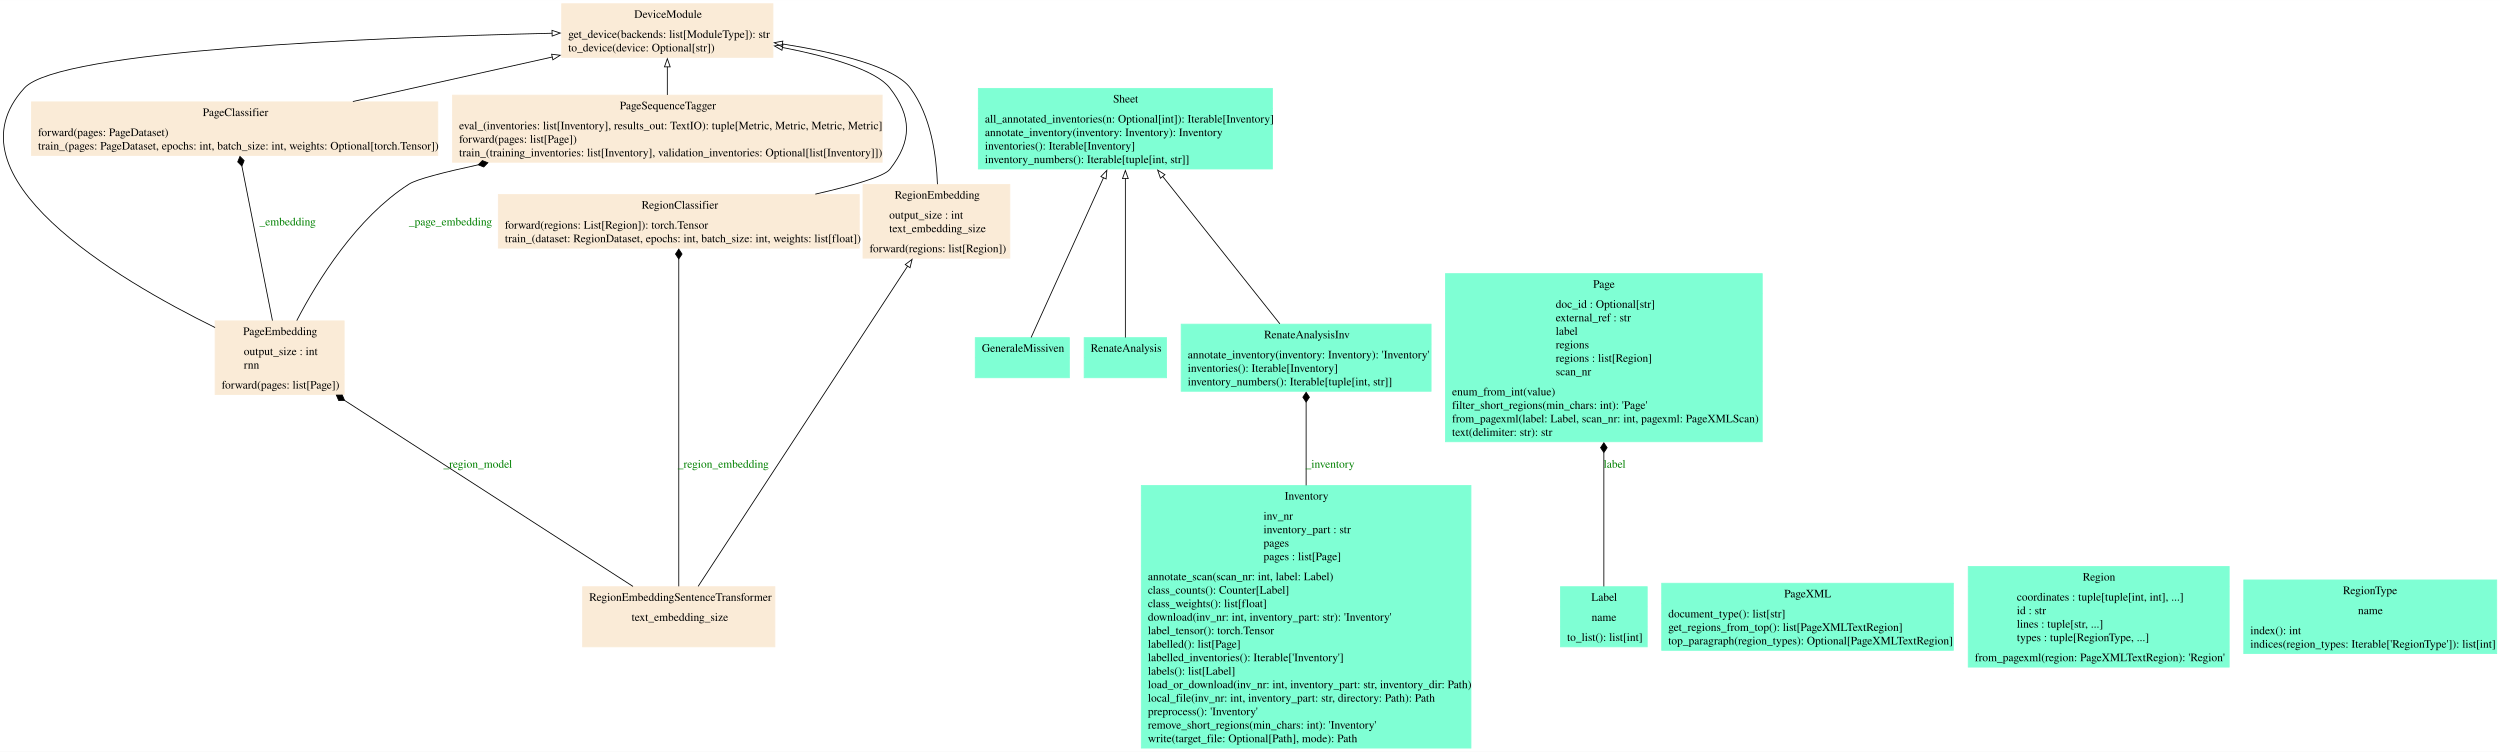
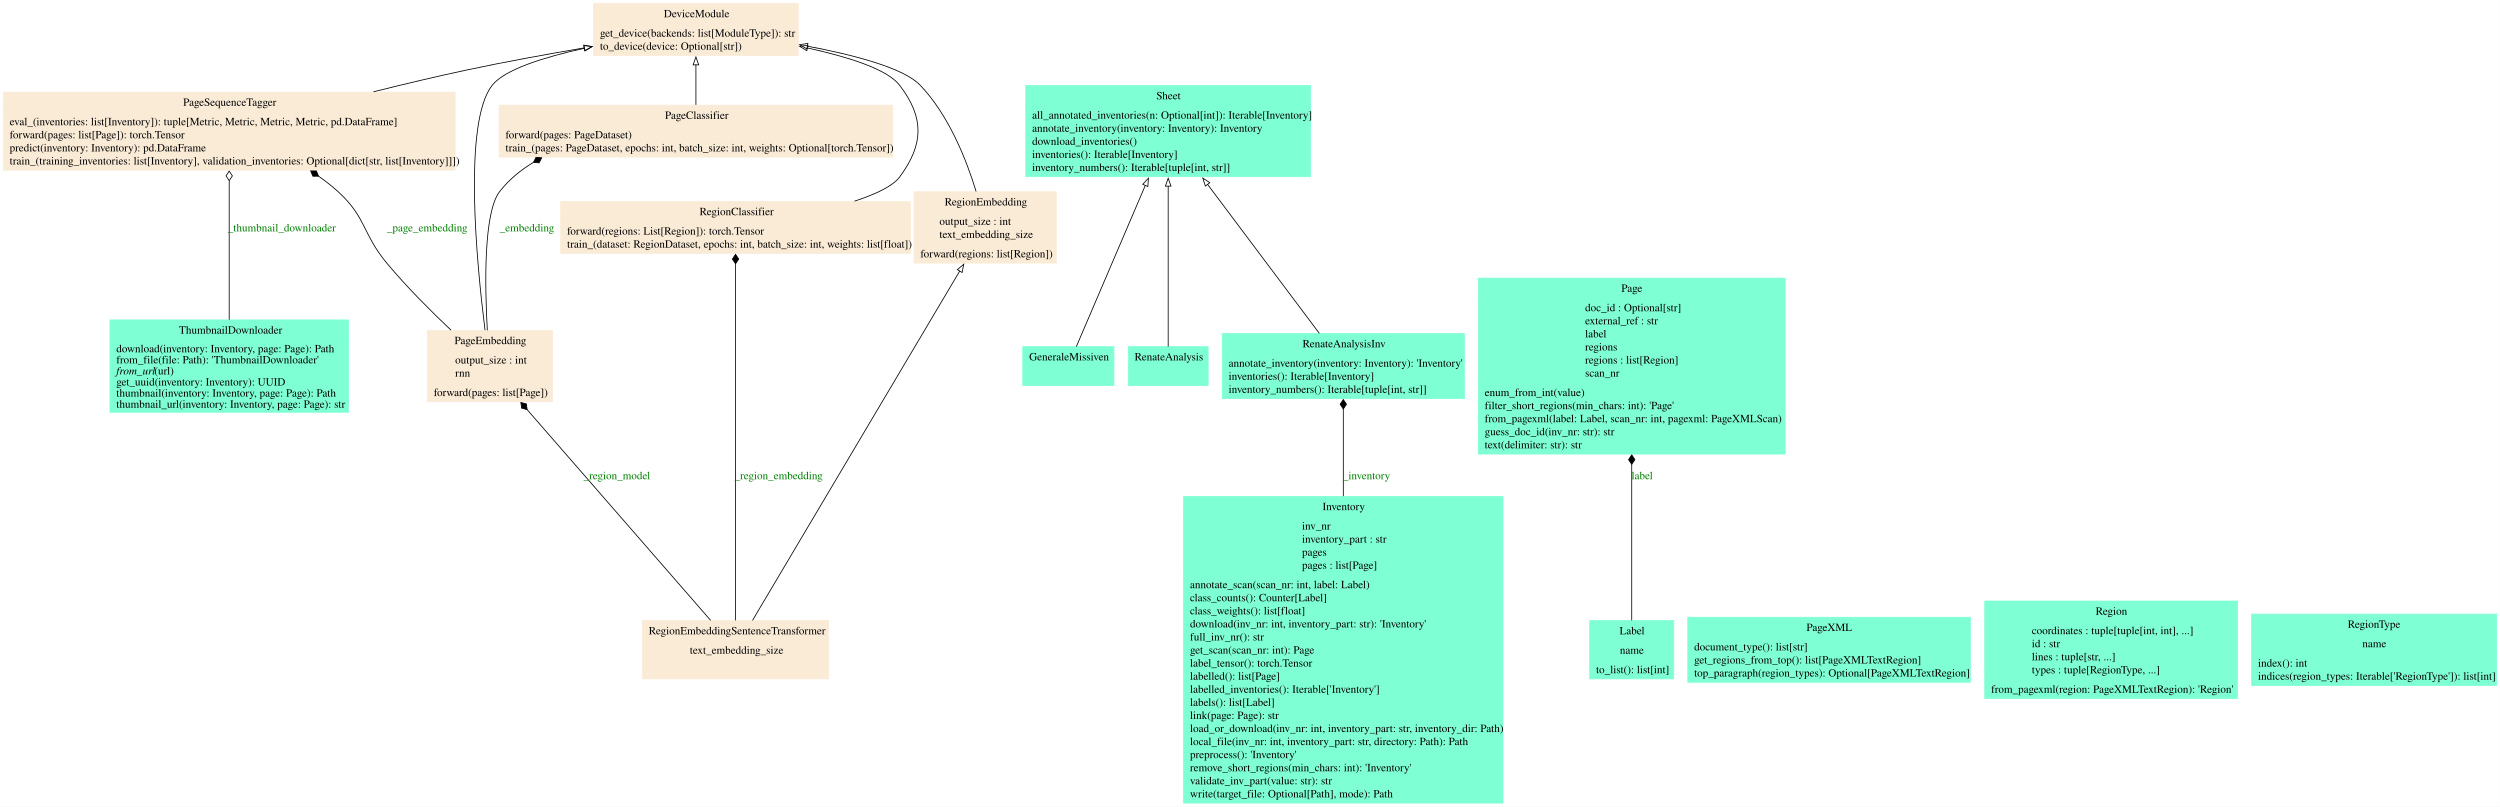
- <svg xmlns="http://www.w3.org/2000/svg" width="3056pt" height="919pt" viewBox="0.00 0.00 3056.50 919.00">
-   <g id="graph0" class="graph" transform="scale(1 1) rotate(0) translate(4 915)">
-     <polygon fill="white" stroke="none" points="-4,4 -4,-915 3052.5,-915 3052.5,4 -4,4" />
+ <svg xmlns="http://www.w3.org/2000/svg" width="3155pt" height="1018pt" viewBox="0.00 0.00 3154.75 1018.00">
+   <g id="graph0" class="graph" transform="scale(1 1) rotate(0) translate(4 1014)">
+     <polygon fill="white" stroke="none" points="-4,4 -4,-1014 3150.75,-1014 3150.75,4 -4,4" />
    <g id="node1" class="node">
-       <polygon fill="antiquewhite" stroke="antiquewhite" points="682.75,-845 682.75,-910.5 941,-910.5 941,-845 682.75,-845" />
-       <text text-anchor="start" x="771.37" y="-893.2" font-family="Times,serif" font-size="14.00">DeviceModule</text>
-       <polyline fill="none" stroke="antiquewhite" points="682.75,-886 941,-886" />
-       <polyline fill="none" stroke="antiquewhite" points="682.75,-886 941,-886" />
-       <text text-anchor="start" x="690.75" y="-868.7" font-family="Times,serif" font-size="14.00">get_device(backends: list[ModuleType]): str</text>
-       <text text-anchor="start" x="690.75" y="-852.2" font-family="Times,serif" font-size="14.00">to_device(device: Optional[str])</text>
+       <polygon fill="antiquewhite" stroke="antiquewhite" points="745,-944 745,-1009.5 1003.25,-1009.5 1003.25,-944 745,-944" />
+       <text text-anchor="start" x="833.62" y="-992.2" font-family="Times,serif" font-size="14.00">DeviceModule</text>
+       <polyline fill="none" stroke="antiquewhite" points="745,-985 1003.25,-985" />
+       <polyline fill="none" stroke="antiquewhite" points="745,-985 1003.25,-985" />
+       <text text-anchor="start" x="753" y="-967.7" font-family="Times,serif" font-size="14.00">get_device(backends: list[ModuleType]): str</text>
+       <text text-anchor="start" x="753" y="-951.2" font-family="Times,serif" font-size="14.00">to_device(device: Optional[str])</text>
    </g>
    <g id="node2" class="node">
-       <polygon fill="aquamarine" stroke="aquamarine" points="1188.37,-453.25 1188.37,-502.25 1303.37,-502.25 1303.37,-453.25 1188.37,-453.25" />
-       <text text-anchor="start" x="1196.37" y="-484.95" font-family="Times,serif" font-size="14.00">GeneraleMissiven</text>
-       <polyline fill="none" stroke="aquamarine" points="1188.37,-477.75 1303.37,-477.75" />
-       <polyline fill="none" stroke="aquamarine" points="1188.37,-477.75 1303.37,-477.75" />
-       <text text-anchor="start" x="1244" y="-460.45" font-family="Times,serif" font-size="14.00"> </text>
+       <polygon fill="aquamarine" stroke="aquamarine" points="1286.62,-527.5 1286.62,-576.5 1401.62,-576.5 1401.62,-527.5 1286.62,-527.5" />
+       <text text-anchor="start" x="1294.62" y="-559.2" font-family="Times,serif" font-size="14.00">GeneraleMissiven</text>
+       <polyline fill="none" stroke="aquamarine" points="1286.62,-552 1401.62,-552" />
+       <polyline fill="none" stroke="aquamarine" points="1286.62,-552 1401.62,-552" />
+       <text text-anchor="start" x="1342.25" y="-534.7" font-family="Times,serif" font-size="14.00"> </text>
    </g>
    <g id="node17" class="node">
-       <polygon fill="aquamarine" stroke="aquamarine" points="1192.12,-708.5 1192.12,-807 1551.62,-807 1551.62,-708.5 1192.12,-708.5" />
-       <text text-anchor="start" x="1356.87" y="-789.7" font-family="Times,serif" font-size="14.00">Sheet</text>
-       <polyline fill="none" stroke="aquamarine" points="1192.12,-782.5 1551.62,-782.5" />
-       <polyline fill="none" stroke="aquamarine" points="1192.12,-782.5 1551.62,-782.5" />
-       <text text-anchor="start" x="1200.12" y="-765.2" font-family="Times,serif" font-size="14.00">all_annotated_inventories(n: Optional[int]): Iterable[Inventory]</text>
-       <text text-anchor="start" x="1200.12" y="-748.7" font-family="Times,serif" font-size="14.00">annotate_inventory(inventory: Inventory): Inventory</text>
-       <text text-anchor="start" x="1200.12" y="-732.2" font-family="Times,serif" font-size="14.00">inventories(): Iterable[Inventory]</text>
-       <text text-anchor="start" x="1200.12" y="-715.7" font-family="Times,serif" font-size="14.00">inventory_numbers(): Iterable[tuple[int, str]]</text>
+       <polygon fill="aquamarine" stroke="aquamarine" points="1290.38,-791 1290.38,-906 1649.88,-906 1649.88,-791 1290.38,-791" />
+       <text text-anchor="start" x="1455.12" y="-888.7" font-family="Times,serif" font-size="14.00">Sheet</text>
+       <polyline fill="none" stroke="aquamarine" points="1290.38,-881.5 1649.88,-881.5" />
+       <polyline fill="none" stroke="aquamarine" points="1290.38,-881.5 1649.88,-881.5" />
+       <text text-anchor="start" x="1298.38" y="-864.2" font-family="Times,serif" font-size="14.00">all_annotated_inventories(n: Optional[int]): Iterable[Inventory]</text>
+       <text text-anchor="start" x="1298.38" y="-847.7" font-family="Times,serif" font-size="14.00">annotate_inventory(inventory: Inventory): Inventory</text>
+       <text text-anchor="start" x="1298.38" y="-831.2" font-family="Times,serif" font-size="14.00">download_inventories()</text>
+       <text text-anchor="start" x="1298.38" y="-814.7" font-family="Times,serif" font-size="14.00">inventories(): Iterable[Inventory]</text>
+       <text text-anchor="start" x="1298.38" y="-798.2" font-family="Times,serif" font-size="14.00">inventory_numbers(): Iterable[tuple[int, str]]</text>
    </g>
    <g id="edge7" class="edge">
-       <path fill="none" stroke="black" d="M1256.62,-502.45C1276.08,-545.4 1317.71,-637.25 1345.25,-698" />
-       <polygon fill="none" stroke="black" points="1341.94,-699.17 1349.25,-706.84 1348.31,-696.29 1341.94,-699.17" />
+       <path fill="none" stroke="black" d="M1354.22,-576.6C1372.89,-620.24 1413.44,-715 1441.26,-780.03" />
+       <polygon fill="none" stroke="black" points="1438.03,-781.39 1445.19,-789.21 1444.47,-778.64 1438.03,-781.39" />
    </g>
    <g id="node3" class="node">
-       <polygon fill="aquamarine" stroke="aquamarine" points="1391.37,-0.5 1391.37,-321.5 1794.37,-321.5 1794.37,-0.5 1391.37,-0.5" />
-       <text text-anchor="start" x="1566.62" y="-304.2" font-family="Times,serif" font-size="14.00">Inventory</text>
-       <polyline fill="none" stroke="aquamarine" points="1391.37,-297 1794.37,-297" />
-       <text text-anchor="start" x="1540.75" y="-279.7" font-family="Times,serif" font-size="14.00">inv_nr</text>
-       <text text-anchor="start" x="1540.75" y="-263.2" font-family="Times,serif" font-size="14.00">inventory_part : str</text>
-       <text text-anchor="start" x="1540.75" y="-246.7" font-family="Times,serif" font-size="14.00">pages</text>
-       <text text-anchor="start" x="1540.75" y="-230.2" font-family="Times,serif" font-size="14.00">pages : list[Page]</text>
-       <polyline fill="none" stroke="aquamarine" points="1391.37,-223 1794.37,-223" />
-       <text text-anchor="start" x="1399.37" y="-205.7" font-family="Times,serif" font-size="14.00">annotate_scan(scan_nr: int, label: Label)</text>
-       <text text-anchor="start" x="1399.37" y="-189.2" font-family="Times,serif" font-size="14.00">class_counts(): Counter[Label]</text>
-       <text text-anchor="start" x="1399.37" y="-172.7" font-family="Times,serif" font-size="14.00">class_weights(): list[float]</text>
-       <text text-anchor="start" x="1399.37" y="-156.2" font-family="Times,serif" font-size="14.00">download(inv_nr: int, inventory_part: str): 'Inventory'</text>
-       <text text-anchor="start" x="1399.37" y="-139.7" font-family="Times,serif" font-size="14.00">label_tensor(): torch.Tensor</text>
-       <text text-anchor="start" x="1399.37" y="-123.2" font-family="Times,serif" font-size="14.00">labelled(): list[Page]</text>
-       <text text-anchor="start" x="1399.37" y="-106.7" font-family="Times,serif" font-size="14.00">labelled_inventories(): Iterable['Inventory']</text>
-       <text text-anchor="start" x="1399.37" y="-90.2" font-family="Times,serif" font-size="14.00">labels(): list[Label]</text>
-       <text text-anchor="start" x="1399.37" y="-73.7" font-family="Times,serif" font-size="14.00">load_or_download(inv_nr: int, inventory_part: str, inventory_dir: Path)</text>
-       <text text-anchor="start" x="1399.37" y="-57.2" font-family="Times,serif" font-size="14.00">local_file(inv_nr: int, inventory_part: str, directory: Path): Path</text>
-       <text text-anchor="start" x="1399.37" y="-40.7" font-family="Times,serif" font-size="14.00">preprocess(): 'Inventory'</text>
-       <text text-anchor="start" x="1399.37" y="-24.2" font-family="Times,serif" font-size="14.00">remove_short_regions(min_chars: int): 'Inventory'</text>
-       <text text-anchor="start" x="1399.37" y="-7.7" font-family="Times,serif" font-size="14.00">write(target_file: Optional[Path], mode): Path</text>
+       <polygon fill="aquamarine" stroke="aquamarine" points="1489.62,-0.5 1489.62,-387.5 1892.62,-387.5 1892.62,-0.5 1489.62,-0.5" />
+       <text text-anchor="start" x="1664.88" y="-370.2" font-family="Times,serif" font-size="14.00">Inventory</text>
+       <polyline fill="none" stroke="aquamarine" points="1489.62,-363 1892.62,-363" />
+       <text text-anchor="start" x="1639" y="-345.7" font-family="Times,serif" font-size="14.00">inv_nr</text>
+       <text text-anchor="start" x="1639" y="-329.2" font-family="Times,serif" font-size="14.00">inventory_part : str</text>
+       <text text-anchor="start" x="1639" y="-312.7" font-family="Times,serif" font-size="14.00">pages</text>
+       <text text-anchor="start" x="1639" y="-296.2" font-family="Times,serif" font-size="14.00">pages : list[Page]</text>
+       <polyline fill="none" stroke="aquamarine" points="1489.62,-289 1892.62,-289" />
+       <text text-anchor="start" x="1497.62" y="-271.7" font-family="Times,serif" font-size="14.00">annotate_scan(scan_nr: int, label: Label)</text>
+       <text text-anchor="start" x="1497.62" y="-255.2" font-family="Times,serif" font-size="14.00">class_counts(): Counter[Label]</text>
+       <text text-anchor="start" x="1497.62" y="-238.7" font-family="Times,serif" font-size="14.00">class_weights(): list[float]</text>
+       <text text-anchor="start" x="1497.62" y="-222.2" font-family="Times,serif" font-size="14.00">download(inv_nr: int, inventory_part: str): 'Inventory'</text>
+       <text text-anchor="start" x="1497.62" y="-205.7" font-family="Times,serif" font-size="14.00">full_inv_nr(): str</text>
+       <text text-anchor="start" x="1497.62" y="-189.2" font-family="Times,serif" font-size="14.00">get_scan(scan_nr: int): Page</text>
+       <text text-anchor="start" x="1497.62" y="-172.7" font-family="Times,serif" font-size="14.00">label_tensor(): torch.Tensor</text>
+       <text text-anchor="start" x="1497.62" y="-156.2" font-family="Times,serif" font-size="14.00">labelled(): list[Page]</text>
+       <text text-anchor="start" x="1497.62" y="-139.7" font-family="Times,serif" font-size="14.00">labelled_inventories(): Iterable['Inventory']</text>
+       <text text-anchor="start" x="1497.62" y="-123.2" font-family="Times,serif" font-size="14.00">labels(): list[Label]</text>
+       <text text-anchor="start" x="1497.62" y="-106.7" font-family="Times,serif" font-size="14.00">link(page: Page): str</text>
+       <text text-anchor="start" x="1497.62" y="-90.2" font-family="Times,serif" font-size="14.00">load_or_download(inv_nr: int, inventory_part: str, inventory_dir: Path)</text>
+       <text text-anchor="start" x="1497.62" y="-73.7" font-family="Times,serif" font-size="14.00">local_file(inv_nr: int, inventory_part: str, directory: Path): Path</text>
+       <text text-anchor="start" x="1497.62" y="-57.2" font-family="Times,serif" font-size="14.00">preprocess(): 'Inventory'</text>
+       <text text-anchor="start" x="1497.62" y="-40.7" font-family="Times,serif" font-size="14.00">remove_short_regions(min_chars: int): 'Inventory'</text>
+       <text text-anchor="start" x="1497.62" y="-24.2" font-family="Times,serif" font-size="14.00">validate_inv_part(value: str): str</text>
+       <text text-anchor="start" x="1497.62" y="-7.7" font-family="Times,serif" font-size="14.00">write(target_file: Optional[Path], mode): Path</text>
    </g>
    <g id="node16" class="node">
-       <polygon fill="aquamarine" stroke="aquamarine" points="1440.12,-436.75 1440.12,-518.75 1745.62,-518.75 1745.62,-436.75 1440.12,-436.75" />
-       <text text-anchor="start" x="1541.5" y="-501.45" font-family="Times,serif" font-size="14.00">RenateAnalysisInv</text>
-       <polyline fill="none" stroke="aquamarine" points="1440.12,-494.25 1745.62,-494.25" />
-       <polyline fill="none" stroke="aquamarine" points="1440.12,-494.25 1745.62,-494.25" />
-       <text text-anchor="start" x="1448.12" y="-476.95" font-family="Times,serif" font-size="14.00">annotate_inventory(inventory: Inventory): 'Inventory'</text>
-       <text text-anchor="start" x="1448.12" y="-460.45" font-family="Times,serif" font-size="14.00">inventories(): Iterable[Inventory]</text>
-       <text text-anchor="start" x="1448.12" y="-443.95" font-family="Times,serif" font-size="14.00">inventory_numbers(): Iterable[tuple[int, str]]</text>
+       <polygon fill="aquamarine" stroke="aquamarine" points="1538.38,-511 1538.38,-593 1843.88,-593 1843.88,-511 1538.38,-511" />
+       <text text-anchor="start" x="1639.75" y="-575.7" font-family="Times,serif" font-size="14.00">RenateAnalysisInv</text>
+       <polyline fill="none" stroke="aquamarine" points="1538.38,-568.5 1843.88,-568.5" />
+       <polyline fill="none" stroke="aquamarine" points="1538.38,-568.5 1843.88,-568.5" />
+       <text text-anchor="start" x="1546.38" y="-551.2" font-family="Times,serif" font-size="14.00">annotate_inventory(inventory: Inventory): 'Inventory'</text>
+       <text text-anchor="start" x="1546.38" y="-534.7" font-family="Times,serif" font-size="14.00">inventories(): Iterable[Inventory]</text>
+       <text text-anchor="start" x="1546.38" y="-518.2" font-family="Times,serif" font-size="14.00">inventory_numbers(): Iterable[tuple[int, str]]</text>
    </g>
    <g id="edge14" class="edge">
-       <path fill="none" stroke="black" d="M1592.87,-321.68C1592.87,-358.46 1592.87,-395.08 1592.87,-423.48" />
-       <polygon fill="black" stroke="black" points="1592.87,-423.43 1596.87,-429.43 1592.87,-435.43 1588.87,-429.43 1592.87,-423.43" />
-       <text text-anchor="middle" x="1622.12" y="-343.2" font-family="Times,serif" font-size="14.00" fill="green">_inventory</text>
+       <path fill="none" stroke="black" d="M1691.12,-387.85C1691.12,-428.47 1691.12,-468.06 1691.12,-498.07" />
+       <polygon fill="black" stroke="black" points="1691.13,-497.83 1695.13,-503.83 1691.13,-509.83 1687.13,-503.83 1691.13,-497.83" />
+       <text text-anchor="middle" x="1720.38" y="-409.2" font-family="Times,serif" font-size="14.00" fill="green">_inventory</text>
    </g>
    <g id="node4" class="node">
-       <polygon fill="aquamarine" stroke="aquamarine" points="1903.87,-124.25 1903.87,-197.75 2009.87,-197.75 2009.87,-124.25 1903.87,-124.25" />
-       <text text-anchor="start" x="1941.5" y="-180.45" font-family="Times,serif" font-size="14.00">Label</text>
-       <polyline fill="none" stroke="aquamarine" points="1903.87,-173.25 2009.87,-173.25" />
-       <text text-anchor="start" x="1941.87" y="-155.95" font-family="Times,serif" font-size="14.00">name</text>
-       <polyline fill="none" stroke="aquamarine" points="1903.87,-148.75 2009.87,-148.75" />
-       <text text-anchor="start" x="1911.87" y="-131.45" font-family="Times,serif" font-size="14.00">to_list(): list[int]</text>
+       <polygon fill="aquamarine" stroke="aquamarine" points="2002.12,-157.25 2002.12,-230.75 2108.12,-230.75 2108.12,-157.25 2002.12,-157.25" />
+       <text text-anchor="start" x="2039.75" y="-213.45" font-family="Times,serif" font-size="14.00">Label</text>
+       <polyline fill="none" stroke="aquamarine" points="2002.12,-206.25 2108.12,-206.25" />
+       <text text-anchor="start" x="2040.12" y="-188.95" font-family="Times,serif" font-size="14.00">name</text>
+       <polyline fill="none" stroke="aquamarine" points="2002.12,-181.75 2108.12,-181.75" />
+       <text text-anchor="start" x="2010.12" y="-164.45" font-family="Times,serif" font-size="14.00">to_list(): list[int]</text>
    </g>
    <g id="node5" class="node">
-       <polygon fill="aquamarine" stroke="aquamarine" points="1763.25,-375 1763.25,-580.5 2150.5,-580.5 2150.5,-375 1763.25,-375" />
-       <text text-anchor="start" x="1943.75" y="-563.2" font-family="Times,serif" font-size="14.00">Page</text>
-       <polyline fill="none" stroke="aquamarine" points="1763.25,-556 2150.5,-556" />
-       <text text-anchor="start" x="1898" y="-538.7" font-family="Times,serif" font-size="14.00">doc_id : Optional[str]</text>
-       <text text-anchor="start" x="1898" y="-522.2" font-family="Times,serif" font-size="14.00">external_ref : str</text>
-       <text text-anchor="start" x="1898" y="-505.7" font-family="Times,serif" font-size="14.00">label</text>
-       <text text-anchor="start" x="1898" y="-489.2" font-family="Times,serif" font-size="14.00">regions</text>
-       <text text-anchor="start" x="1898" y="-472.7" font-family="Times,serif" font-size="14.00">regions : list[Region]</text>
-       <text text-anchor="start" x="1898" y="-456.2" font-family="Times,serif" font-size="14.00">scan_nr</text>
-       <polyline fill="none" stroke="aquamarine" points="1763.25,-449 2150.5,-449" />
-       <text text-anchor="start" x="1771.25" y="-431.7" font-family="Times,serif" font-size="14.00">enum_from_int(value)</text>
-       <text text-anchor="start" x="1771.25" y="-415.2" font-family="Times,serif" font-size="14.00">filter_short_regions(min_chars: int): 'Page'</text>
-       <text text-anchor="start" x="1771.25" y="-398.7" font-family="Times,serif" font-size="14.00">from_pagexml(label: Label, scan_nr: int, pagexml: PageXMLScan)</text>
-       <text text-anchor="start" x="1771.25" y="-382.2" font-family="Times,serif" font-size="14.00">text(delimiter: str): str</text>
+       <polygon fill="aquamarine" stroke="aquamarine" points="1861.5,-441 1861.5,-663 2248.75,-663 2248.75,-441 1861.5,-441" />
+       <text text-anchor="start" x="2042" y="-645.7" font-family="Times,serif" font-size="14.00">Page</text>
+       <polyline fill="none" stroke="aquamarine" points="1861.5,-638.5 2248.75,-638.5" />
+       <text text-anchor="start" x="1996.25" y="-621.2" font-family="Times,serif" font-size="14.00">doc_id : Optional[str]</text>
+       <text text-anchor="start" x="1996.25" y="-604.7" font-family="Times,serif" font-size="14.00">external_ref : str</text>
+       <text text-anchor="start" x="1996.25" y="-588.2" font-family="Times,serif" font-size="14.00">label</text>
+       <text text-anchor="start" x="1996.25" y="-571.7" font-family="Times,serif" font-size="14.00">regions</text>
+       <text text-anchor="start" x="1996.25" y="-555.2" font-family="Times,serif" font-size="14.00">regions : list[Region]</text>
+       <text text-anchor="start" x="1996.25" y="-538.7" font-family="Times,serif" font-size="14.00">scan_nr</text>
+       <polyline fill="none" stroke="aquamarine" points="1861.5,-531.5 2248.75,-531.5" />
+       <text text-anchor="start" x="1869.5" y="-514.2" font-family="Times,serif" font-size="14.00">enum_from_int(value)</text>
+       <text text-anchor="start" x="1869.5" y="-497.7" font-family="Times,serif" font-size="14.00">filter_short_regions(min_chars: int): 'Page'</text>
+       <text text-anchor="start" x="1869.5" y="-481.2" font-family="Times,serif" font-size="14.00">from_pagexml(label: Label, scan_nr: int, pagexml: PageXMLScan)</text>
+       <text text-anchor="start" x="1869.5" y="-464.7" font-family="Times,serif" font-size="14.00">guess_doc_id(inv_nr: str): str</text>
+       <text text-anchor="start" x="1869.5" y="-448.2" font-family="Times,serif" font-size="14.00">text(delimiter: str): str</text>
    </g>
    <g id="edge15" class="edge">
-       <path fill="none" stroke="black" d="M1956.87,-198.11C1956.87,-237.89 1956.87,-303.9 1956.87,-361.69" />
-       <polygon fill="black" stroke="black" points="1956.87,-361.75 1960.87,-367.75 1956.87,-373.75 1952.87,-367.75 1956.87,-361.75" />
-       <text text-anchor="middle" x="1970" y="-343.2" font-family="Times,serif" font-size="14.00" fill="green">label</text>
+       <path fill="none" stroke="black" d="M2055.12,-231.09C2055.12,-277.02 2055.12,-358.72 2055.12,-428.06" />
+       <polygon fill="black" stroke="black" points="2055.13,-427.95 2059.13,-433.95 2055.13,-439.95 2051.13,-433.95 2055.13,-427.95" />
+       <text text-anchor="middle" x="2068.25" y="-409.2" font-family="Times,serif" font-size="14.00" fill="green">label</text>
    </g>
    <g id="node6" class="node">
-       <polygon fill="antiquewhite" stroke="antiquewhite" points="34.5,-725 34.5,-790.5 531.25,-790.5 531.25,-725 34.5,-725" />
-       <text text-anchor="start" x="243.87" y="-773.2" font-family="Times,serif" font-size="14.00">PageClassifier</text>
-       <polyline fill="none" stroke="antiquewhite" points="34.5,-766 531.25,-766" />
-       <polyline fill="none" stroke="antiquewhite" points="34.5,-766 531.25,-766" />
-       <text text-anchor="start" x="42.5" y="-748.7" font-family="Times,serif" font-size="14.00">forward(pages: PageDataset)</text>
-       <text text-anchor="start" x="42.5" y="-732.2" font-family="Times,serif" font-size="14.00">train_(pages: PageDataset, epochs: int, batch_size: int, weights: Optional[torch.Tensor])</text>
+       <polygon fill="antiquewhite" stroke="antiquewhite" points="625.75,-815.75 625.75,-881.25 1122.5,-881.25 1122.5,-815.75 625.75,-815.75" />
+       <text text-anchor="start" x="835.12" y="-863.95" font-family="Times,serif" font-size="14.00">PageClassifier</text>
+       <polyline fill="none" stroke="antiquewhite" points="625.75,-856.75 1122.5,-856.75" />
+       <polyline fill="none" stroke="antiquewhite" points="625.75,-856.75 1122.5,-856.75" />
+       <text text-anchor="start" x="633.75" y="-839.45" font-family="Times,serif" font-size="14.00">forward(pages: PageDataset)</text>
+       <text text-anchor="start" x="633.75" y="-822.95" font-family="Times,serif" font-size="14.00">train_(pages: PageDataset, epochs: int, batch_size: int, weights: Optional[torch.Tensor])</text>
    </g>
    <g id="edge1" class="edge">
-       <path fill="none" stroke="black" d="M427.43,-790.99C503.38,-807.94 596.08,-828.61 671.42,-845.42" />
-       <polygon fill="none" stroke="black" points="670.4,-848.78 680.93,-847.54 671.93,-841.95 670.4,-848.78" />
+       <path fill="none" stroke="black" d="M874.12,-881.68C874.12,-897.12 874.12,-915.83 874.12,-932.49" />
+       <polygon fill="none" stroke="black" points="870.63,-932.11 874.13,-942.11 877.63,-932.11 870.63,-932.11" />
    </g>
    <g id="node7" class="node">
-       <polygon fill="antiquewhite" stroke="antiquewhite" points="259,-432.75 259,-522.75 416.75,-522.75 416.75,-432.75 259,-432.75" />
-       <text text-anchor="start" x="293.25" y="-505.45" font-family="Times,serif" font-size="14.00">PageEmbedding</text>
-       <polyline fill="none" stroke="antiquewhite" points="259,-498.25 416.75,-498.25" />
-       <text text-anchor="start" x="294" y="-480.95" font-family="Times,serif" font-size="14.00">output_size : int</text>
-       <text text-anchor="start" x="294" y="-464.45" font-family="Times,serif" font-size="14.00">rnn</text>
-       <polyline fill="none" stroke="antiquewhite" points="259,-457.25 416.75,-457.25" />
-       <text text-anchor="start" x="267" y="-439.95" font-family="Times,serif" font-size="14.00">forward(pages: list[Page])</text>
+       <polygon fill="antiquewhite" stroke="antiquewhite" points="535.25,-507 535.25,-597 693,-597 693,-507 535.25,-507" />
+       <text text-anchor="start" x="569.5" y="-579.7" font-family="Times,serif" font-size="14.00">PageEmbedding</text>
+       <polyline fill="none" stroke="antiquewhite" points="535.25,-572.5 693,-572.5" />
+       <text text-anchor="start" x="570.25" y="-555.2" font-family="Times,serif" font-size="14.00">output_size : int</text>
+       <text text-anchor="start" x="570.25" y="-538.7" font-family="Times,serif" font-size="14.00">rnn</text>
+       <polyline fill="none" stroke="antiquewhite" points="535.25,-531.5 693,-531.5" />
+       <text text-anchor="start" x="543.25" y="-514.2" font-family="Times,serif" font-size="14.00">forward(pages: list[Page])</text>
    </g>
    <g id="edge2" class="edge">
-       <path fill="none" stroke="black" d="M258.97,-514.6C137.08,-574.59 -73.1,-699.42 25.87,-807.5 68.48,-854.02 456.72,-869.45 671.14,-874.44" />
-       <polygon fill="none" stroke="black" points="670.89,-877.94 680.96,-874.67 671.05,-870.94 670.89,-877.94" />
+       <path fill="none" stroke="black" d="M608,-597.29C597.4,-681.39 580.09,-859.99 617.12,-906.5 632.91,-926.33 682.36,-941.88 733.72,-953.18" />
+       <polygon fill="none" stroke="black" points="732.71,-956.54 743.22,-955.21 734.17,-949.69 732.71,-956.54" />
    </g>
    <g id="edge10" class="edge">
-       <path fill="none" stroke="black" d="M329.1,-523.11C318.86,-574.86 302.02,-659.95 291.74,-711.91" />
-       <polygon fill="black" stroke="black" points="291.72,-712.03 294.48,-718.69 289.39,-723.8 286.63,-717.14 291.72,-712.03" />
-       <text text-anchor="middle" x="347.62" y="-639.45" font-family="Times,serif" font-size="14.00" fill="green">_embedding</text>
+       <path fill="none" stroke="black" d="M610.88,-597.14C607.71,-653.32 605.97,-746.25 626.62,-772.5 638.3,-787.34 652.82,-799.32 668.93,-808.99" />
+       <polygon fill="black" stroke="black" points="669.04,-809.06 676.23,-808.48 679.53,-814.89 672.34,-815.47 669.04,-809.06" />
+       <text text-anchor="middle" x="660.88" y="-721.95" font-family="Times,serif" font-size="14.00" fill="green">_embedding</text>
    </g>
    <g id="node8" class="node">
-       <polygon fill="antiquewhite" stroke="antiquewhite" points="549.25,-716.75 549.25,-798.75 1074.5,-798.75 1074.5,-716.75 549.25,-716.75" />
-       <text text-anchor="start" x="753.75" y="-781.45" font-family="Times,serif" font-size="14.00">PageSequenceTagger</text>
-       <polyline fill="none" stroke="antiquewhite" points="549.25,-774.25 1074.5,-774.25" />
-       <polyline fill="none" stroke="antiquewhite" points="549.25,-774.25 1074.5,-774.25" />
-       <text text-anchor="start" x="557.25" y="-756.95" font-family="Times,serif" font-size="14.00">eval_(inventories: list[Inventory], results_out: TextIO): tuple[Metric, Metric, Metric, Metric]</text>
-       <text text-anchor="start" x="557.25" y="-740.45" font-family="Times,serif" font-size="14.00">forward(pages: list[Page])</text>
-       <text text-anchor="start" x="557.25" y="-723.95" font-family="Times,serif" font-size="14.00">train_(training_inventories: list[Inventory], validation_inventories: Optional[list[Inventory]])</text>
+       <polygon fill="antiquewhite" stroke="antiquewhite" points="0,-799.25 0,-897.75 570.25,-897.75 570.25,-799.25 0,-799.25" />
+       <text text-anchor="start" x="227" y="-880.45" font-family="Times,serif" font-size="14.00">PageSequenceTagger</text>
+       <polyline fill="none" stroke="antiquewhite" points="0,-873.25 570.25,-873.25" />
+       <polyline fill="none" stroke="antiquewhite" points="0,-873.25 570.25,-873.25" />
+       <text text-anchor="start" x="8" y="-855.95" font-family="Times,serif" font-size="14.00">eval_(inventories: list[Inventory]): tuple[Metric, Metric, Metric, Metric, pd.DataFrame]</text>
+       <text text-anchor="start" x="8" y="-839.45" font-family="Times,serif" font-size="14.00">forward(pages: list[Page]): torch.Tensor</text>
+       <text text-anchor="start" x="8" y="-822.95" font-family="Times,serif" font-size="14.00">predict(inventory: Inventory): pd.DataFrame</text>
+       <text text-anchor="start" x="8" y="-806.45" font-family="Times,serif" font-size="14.00">train_(training_inventories: list[Inventory], validation_inventories: Optional[dict[str, list[Inventory]]])</text>
    </g>
    <g id="edge11" class="edge">
-       <path fill="none" stroke="black" d="M358.79,-523.1C384.21,-571.94 431.81,-648.95 496.12,-690 505.42,-695.93 538.86,-704.53 580.72,-713.59" />
-       <polygon fill="black" stroke="black" points="580.73,-713.59 587.43,-710.93 592.46,-716.1 585.76,-718.76 580.73,-713.59" />
-       <text text-anchor="middle" x="546.75" y="-639.45" font-family="Times,serif" font-size="14.00" fill="green">_page_embedding</text>
+       <path fill="none" stroke="black" d="M565.05,-597.35C539.78,-621.22 509.15,-651.8 484.38,-681.5 452.99,-719.13 458.45,-739.61 422.12,-772.5 414.62,-779.29 406.4,-785.7 397.82,-791.69" />
+       <polygon fill="black" stroke="black" points="397.93,-791.61 395.16,-798.27 387.95,-798.28 390.71,-791.62 397.93,-791.61" />
+       <text text-anchor="middle" x="535" y="-721.95" font-family="Times,serif" font-size="14.00" fill="green">_page_embedding</text>
    </g>
    <g id="edge3" class="edge">
-       <path fill="none" stroke="black" d="M811.87,-799.03C811.87,-810.13 811.87,-822.21 811.87,-833.48" />
-       <polygon fill="none" stroke="black" points="808.37,-833.32 811.87,-843.32 815.37,-833.32 808.37,-833.32" />
+       <path fill="none" stroke="black" d="M467.23,-898.17C505.7,-907.79 546.15,-917.4 584.12,-925.5 632.47,-935.82 685.69,-945.51 733.2,-953.58" />
+       <polygon fill="none" stroke="black" points="732.57,-957.03 743.02,-955.24 733.74,-950.12 732.57,-957.03" />
    </g>
    <g id="node9" class="node">
-       <polygon fill="aquamarine" stroke="aquamarine" points="2027.62,-120 2027.62,-202 2384.12,-202 2384.12,-120 2027.62,-120" />
-       <text text-anchor="start" x="2177.37" y="-184.7" font-family="Times,serif" font-size="14.00">PageXML</text>
-       <polyline fill="none" stroke="aquamarine" points="2027.62,-177.5 2384.12,-177.5" />
-       <polyline fill="none" stroke="aquamarine" points="2027.62,-177.5 2384.12,-177.5" />
-       <text text-anchor="start" x="2035.62" y="-160.2" font-family="Times,serif" font-size="14.00">document_type(): list[str]</text>
-       <text text-anchor="start" x="2035.62" y="-143.7" font-family="Times,serif" font-size="14.00">get_regions_from_top(): list[PageXMLTextRegion]</text>
-       <text text-anchor="start" x="2035.62" y="-127.2" font-family="Times,serif" font-size="14.00">top_paragraph(region_types): Optional[PageXMLTextRegion]</text>
+       <polygon fill="aquamarine" stroke="aquamarine" points="2125.88,-153 2125.88,-235 2482.38,-235 2482.38,-153 2125.88,-153" />
+       <text text-anchor="start" x="2275.62" y="-217.7" font-family="Times,serif" font-size="14.00">PageXML</text>
+       <polyline fill="none" stroke="aquamarine" points="2125.88,-210.5 2482.38,-210.5" />
+       <polyline fill="none" stroke="aquamarine" points="2125.88,-210.5 2482.38,-210.5" />
+       <text text-anchor="start" x="2133.88" y="-193.2" font-family="Times,serif" font-size="14.00">document_type(): list[str]</text>
+       <text text-anchor="start" x="2133.88" y="-176.7" font-family="Times,serif" font-size="14.00">get_regions_from_top(): list[PageXMLTextRegion]</text>
+       <text text-anchor="start" x="2133.88" y="-160.2" font-family="Times,serif" font-size="14.00">top_paragraph(region_types): Optional[PageXMLTextRegion]</text>
    </g>
    <g id="node10" class="node">
-       <polygon fill="aquamarine" stroke="aquamarine" points="2402.37,-99.5 2402.37,-222.5 2721.37,-222.5 2721.37,-99.5 2402.37,-99.5" />
-       <text text-anchor="start" x="2542.37" y="-205.2" font-family="Times,serif" font-size="14.00">Region</text>
-       <polyline fill="none" stroke="aquamarine" points="2402.37,-198 2721.37,-198" />
-       <text text-anchor="start" x="2461.75" y="-180.7" font-family="Times,serif" font-size="14.00">coordinates : tuple[tuple[int, int], ...]</text>
-       <text text-anchor="start" x="2461.75" y="-164.2" font-family="Times,serif" font-size="14.00">id : str</text>
-       <text text-anchor="start" x="2461.75" y="-147.7" font-family="Times,serif" font-size="14.00">lines : tuple[str, ...]</text>
-       <text text-anchor="start" x="2461.75" y="-131.2" font-family="Times,serif" font-size="14.00">types : tuple[RegionType, ...]</text>
-       <polyline fill="none" stroke="aquamarine" points="2402.37,-124 2721.37,-124" />
-       <text text-anchor="start" x="2410.37" y="-106.7" font-family="Times,serif" font-size="14.00">from_pagexml(region: PageXMLTextRegion): 'Region'</text>
+       <polygon fill="aquamarine" stroke="aquamarine" points="2500.62,-132.5 2500.62,-255.5 2819.62,-255.5 2819.62,-132.5 2500.62,-132.5" />
+       <text text-anchor="start" x="2640.62" y="-238.2" font-family="Times,serif" font-size="14.00">Region</text>
+       <polyline fill="none" stroke="aquamarine" points="2500.62,-231 2819.62,-231" />
+       <text text-anchor="start" x="2560" y="-213.7" font-family="Times,serif" font-size="14.00">coordinates : tuple[tuple[int, int], ...]</text>
+       <text text-anchor="start" x="2560" y="-197.2" font-family="Times,serif" font-size="14.00">id : str</text>
+       <text text-anchor="start" x="2560" y="-180.7" font-family="Times,serif" font-size="14.00">lines : tuple[str, ...]</text>
+       <text text-anchor="start" x="2560" y="-164.2" font-family="Times,serif" font-size="14.00">types : tuple[RegionType, ...]</text>
+       <polyline fill="none" stroke="aquamarine" points="2500.62,-157 2819.62,-157" />
+       <text text-anchor="start" x="2508.62" y="-139.7" font-family="Times,serif" font-size="14.00">from_pagexml(region: PageXMLTextRegion): 'Region'</text>
    </g>
    <g id="node11" class="node">
-       <polygon fill="antiquewhite" stroke="antiquewhite" points="605.25,-611.75 605.25,-677.25 1046.5,-677.25 1046.5,-611.75 605.25,-611.75" />
-       <text text-anchor="start" x="780.5" y="-659.95" font-family="Times,serif" font-size="14.00">RegionClassifier</text>
-       <polyline fill="none" stroke="antiquewhite" points="605.25,-652.75 1046.5,-652.75" />
-       <polyline fill="none" stroke="antiquewhite" points="605.25,-652.75 1046.5,-652.75" />
-       <text text-anchor="start" x="613.25" y="-635.45" font-family="Times,serif" font-size="14.00">forward(regions: List[Region]): torch.Tensor</text>
-       <text text-anchor="start" x="613.25" y="-618.95" font-family="Times,serif" font-size="14.00">train_(dataset: RegionDataset, epochs: int, batch_size: int, weights: list[float])</text>
+       <polygon fill="antiquewhite" stroke="antiquewhite" points="703.5,-694.25 703.5,-759.75 1144.75,-759.75 1144.75,-694.25 703.5,-694.25" />
+       <text text-anchor="start" x="878.75" y="-742.45" font-family="Times,serif" font-size="14.00">RegionClassifier</text>
+       <polyline fill="none" stroke="antiquewhite" points="703.5,-735.25 1144.75,-735.25" />
+       <polyline fill="none" stroke="antiquewhite" points="703.5,-735.25 1144.75,-735.25" />
+       <text text-anchor="start" x="711.5" y="-717.95" font-family="Times,serif" font-size="14.00">forward(regions: List[Region]): torch.Tensor</text>
+       <text text-anchor="start" x="711.5" y="-701.45" font-family="Times,serif" font-size="14.00">train_(dataset: RegionDataset, epochs: int, batch_size: int, weights: list[float])</text>
    </g>
    <g id="edge4" class="edge">
-       <path fill="none" stroke="black" d="M992.82,-677.72C1038.25,-688.12 1076.96,-699.22 1083.87,-708 1111.22,-742.76 1111.01,-772.59 1083.87,-807.5 1066.63,-829.68 1009.73,-845.93 952.4,-857.09" />
-       <polygon fill="none" stroke="black" points="951.98,-853.61 942.81,-858.91 953.28,-860.49 951.98,-853.61" />
+       <path fill="none" stroke="black" d="M1074.35,-760.17C1100.78,-768.82 1122.59,-779.01 1131.12,-790.5 1161.86,-831.89 1162.48,-865.58 1131.12,-906.5 1115.68,-926.66 1066.11,-942.28 1014.57,-953.53" />
+       <polygon fill="none" stroke="black" points="1014.09,-950.06 1005.03,-955.56 1015.54,-956.9 1014.09,-950.06" />
    </g>
    <g id="node12" class="node">
-       <polygon fill="antiquewhite" stroke="antiquewhite" points="1051.12,-599.5 1051.12,-689.5 1230.62,-689.5 1230.62,-599.5 1051.12,-599.5" />
-       <text text-anchor="start" x="1089.87" y="-672.2" font-family="Times,serif" font-size="14.00">RegionEmbedding</text>
-       <polyline fill="none" stroke="antiquewhite" points="1051.12,-665 1230.62,-665" />
-       <text text-anchor="start" x="1083.12" y="-647.7" font-family="Times,serif" font-size="14.00">output_size : int</text>
-       <text text-anchor="start" x="1083.12" y="-631.2" font-family="Times,serif" font-size="14.00">text_embedding_size</text>
-       <polyline fill="none" stroke="antiquewhite" points="1051.12,-624 1230.62,-624" />
-       <text text-anchor="start" x="1059.12" y="-606.7" font-family="Times,serif" font-size="14.00">forward(regions: list[Region])</text>
+       <polygon fill="antiquewhite" stroke="antiquewhite" points="1149.38,-682 1149.38,-772 1328.88,-772 1328.88,-682 1149.38,-682" />
+       <text text-anchor="start" x="1188.12" y="-754.7" font-family="Times,serif" font-size="14.00">RegionEmbedding</text>
+       <polyline fill="none" stroke="antiquewhite" points="1149.38,-747.5 1328.88,-747.5" />
+       <text text-anchor="start" x="1181.38" y="-730.2" font-family="Times,serif" font-size="14.00">output_size : int</text>
+       <text text-anchor="start" x="1181.38" y="-713.7" font-family="Times,serif" font-size="14.00">text_embedding_size</text>
+       <polyline fill="none" stroke="antiquewhite" points="1149.38,-706.5 1328.88,-706.5" />
+       <text text-anchor="start" x="1157.38" y="-689.2" font-family="Times,serif" font-size="14.00">forward(regions: list[Region])</text>
    </g>
    <g id="edge5" class="edge">
-       <path fill="none" stroke="black" d="M1142.11,-689.86C1140.91,-724.97 1134.13,-773.59 1108.87,-807.5 1089.33,-833.75 1019.41,-850.79 952.32,-861.4" />
-       <polygon fill="none" stroke="black" points="952,-857.91 942.64,-862.89 953.06,-864.83 952,-857.91" />
+       <path fill="none" stroke="black" d="M1227.74,-772.36C1215.74,-811.67 1193.44,-868.56 1157.12,-906.5 1136.55,-928 1075.09,-944.37 1014.68,-955.78" />
+       <polygon fill="none" stroke="black" points="1014.12,-952.32 1004.92,-957.57 1015.38,-959.21 1014.12,-952.32" />
    </g>
    <g id="node13" class="node">
-       <polygon fill="antiquewhite" stroke="antiquewhite" points="708.37,-124.25 708.37,-197.75 943.37,-197.75 943.37,-124.25 708.37,-124.25" />
-       <text text-anchor="start" x="716.37" y="-180.45" font-family="Times,serif" font-size="14.00">RegionEmbeddingSentenceTransformer</text>
-       <polyline fill="none" stroke="antiquewhite" points="708.37,-173.25 943.37,-173.25" />
-       <text text-anchor="start" x="768.12" y="-155.95" font-family="Times,serif" font-size="14.00">text_embedding_size</text>
-       <polyline fill="none" stroke="antiquewhite" points="708.37,-148.75 943.37,-148.75" />
-       <text text-anchor="start" x="824" y="-131.45" font-family="Times,serif" font-size="14.00"> </text>
+       <polygon fill="antiquewhite" stroke="antiquewhite" points="806.62,-157.25 806.62,-230.75 1041.62,-230.75 1041.62,-157.25 806.62,-157.25" />
+       <text text-anchor="start" x="814.62" y="-213.45" font-family="Times,serif" font-size="14.00">RegionEmbeddingSentenceTransformer</text>
+       <polyline fill="none" stroke="antiquewhite" points="806.62,-206.25 1041.62,-206.25" />
+       <text text-anchor="start" x="866.38" y="-188.95" font-family="Times,serif" font-size="14.00">text_embedding_size</text>
+       <polyline fill="none" stroke="antiquewhite" points="806.62,-181.75 1041.62,-181.75" />
+       <text text-anchor="start" x="922.25" y="-164.45" font-family="Times,serif" font-size="14.00"> </text>
    </g>
    <g id="edge12" class="edge">
-       <path fill="none" stroke="black" d="M769.89,-198.11C683.26,-253.98 516.4,-361.6 417.32,-425.51" />
-       <polygon fill="black" stroke="black" points="417.32,-425.51 414.44,-432.12 407.23,-432.01 410.11,-425.4 417.32,-425.51" />
-       <text text-anchor="middle" x="580.12" y="-343.2" font-family="Times,serif" font-size="14.00" fill="green">_region_model</text>
+       <path fill="none" stroke="black" d="M892.69,-231.09C837.97,-293.94 724.92,-423.77 660.94,-497.24" />
+       <polygon fill="black" stroke="black" points="661.1,-497.06 660.17,-504.21 653.22,-506.11 654.14,-498.96 661.1,-497.06" />
+       <text text-anchor="middle" x="774.38" y="-409.2" font-family="Times,serif" font-size="14.00" fill="green">_region_model</text>
    </g>
    <g id="edge13" class="edge">
-       <path fill="none" stroke="black" d="M825.87,-198.19C825.87,-284.79 825.87,-503.77 825.87,-598.59" />
-       <polygon fill="black" stroke="black" points="825.87,-598.48 829.87,-604.48 825.87,-610.48 821.87,-604.48 825.87,-598.48" />
-       <text text-anchor="middle" x="880.25" y="-343.2" font-family="Times,serif" font-size="14.00" fill="green">_region_embedding</text>
+       <path fill="none" stroke="black" d="M924.12,-231.08C924.12,-325.13 924.12,-577.64 924.12,-680.98" />
+       <polygon fill="black" stroke="black" points="924.13,-681.07 928.13,-687.07 924.13,-693.07 920.13,-687.07 924.13,-681.07" />
+       <text text-anchor="middle" x="978.5" y="-409.2" font-family="Times,serif" font-size="14.00" fill="green">_region_embedding</text>
    </g>
    <g id="edge6" class="edge">
-       <path fill="none" stroke="black" d="M849.55,-198.19C904.52,-282.22 1041.04,-490.89 1105.76,-589.83" />
-       <polygon fill="none" stroke="black" points="1102.75,-591.62 1111.15,-598.07 1108.61,-587.79 1102.75,-591.62" />
+       <path fill="none" stroke="black" d="M945.53,-231.08C999.78,-322.53 1142.91,-563.8 1207.13,-672.07" />
+       <polygon fill="none" stroke="black" points="1204.03,-673.7 1212.14,-680.51 1210.05,-670.13 1204.03,-673.7" />
    </g>
    <g id="node14" class="node">
-       <polygon fill="aquamarine" stroke="aquamarine" points="2739.25,-116 2739.25,-206 3048.5,-206 3048.5,-116 2739.25,-116" />
-       <text text-anchor="start" x="2860.5" y="-188.7" font-family="Times,serif" font-size="14.00">RegionType</text>
-       <polyline fill="none" stroke="aquamarine" points="2739.25,-181.5 3048.5,-181.5" />
-       <text text-anchor="start" x="2878.87" y="-164.2" font-family="Times,serif" font-size="14.00">name</text>
-       <polyline fill="none" stroke="aquamarine" points="2739.25,-157 3048.5,-157" />
-       <text text-anchor="start" x="2747.25" y="-139.7" font-family="Times,serif" font-size="14.00">index(): int</text>
-       <text text-anchor="start" x="2747.25" y="-123.2" font-family="Times,serif" font-size="14.00">indices(region_types: Iterable['RegionType']): list[int]</text>
+       <polygon fill="aquamarine" stroke="aquamarine" points="2837.5,-149 2837.5,-239 3146.75,-239 3146.75,-149 2837.5,-149" />
+       <text text-anchor="start" x="2958.75" y="-221.7" font-family="Times,serif" font-size="14.00">RegionType</text>
+       <polyline fill="none" stroke="aquamarine" points="2837.5,-214.5 3146.75,-214.5" />
+       <text text-anchor="start" x="2977.12" y="-197.2" font-family="Times,serif" font-size="14.00">name</text>
+       <polyline fill="none" stroke="aquamarine" points="2837.5,-190 3146.75,-190" />
+       <text text-anchor="start" x="2845.5" y="-172.7" font-family="Times,serif" font-size="14.00">index(): int</text>
+       <text text-anchor="start" x="2845.5" y="-156.2" font-family="Times,serif" font-size="14.00">indices(region_types: Iterable['RegionType']): list[int]</text>
    </g>
    <g id="node15" class="node">
-       <polygon fill="aquamarine" stroke="aquamarine" points="1321.5,-453.25 1321.5,-502.25 1422.25,-502.25 1422.25,-453.25 1321.5,-453.25" />
-       <text text-anchor="start" x="1329.5" y="-484.95" font-family="Times,serif" font-size="14.00">RenateAnalysis</text>
-       <polyline fill="none" stroke="aquamarine" points="1321.5,-477.75 1422.25,-477.75" />
-       <polyline fill="none" stroke="aquamarine" points="1321.5,-477.75 1422.25,-477.75" />
-       <text text-anchor="start" x="1370" y="-460.45" font-family="Times,serif" font-size="14.00"> </text>
+       <polygon fill="aquamarine" stroke="aquamarine" points="1419.75,-527.5 1419.75,-576.5 1520.5,-576.5 1520.5,-527.5 1419.75,-527.5" />
+       <text text-anchor="start" x="1427.75" y="-559.2" font-family="Times,serif" font-size="14.00">RenateAnalysis</text>
+       <polyline fill="none" stroke="aquamarine" points="1419.75,-552 1520.5,-552" />
+       <polyline fill="none" stroke="aquamarine" points="1419.75,-552 1520.5,-552" />
+       <text text-anchor="start" x="1468.25" y="-534.7" font-family="Times,serif" font-size="14.00"> </text>
    </g>
    <g id="edge8" class="edge">
-       <path fill="none" stroke="black" d="M1371.87,-502.45C1371.87,-545.13 1371.87,-636.12 1371.87,-696.87" />
-       <polygon fill="none" stroke="black" points="1368.37,-696.7 1371.87,-706.7 1375.37,-696.7 1368.37,-696.7" />
+       <path fill="none" stroke="black" d="M1470.12,-576.6C1470.12,-620.06 1470.12,-714.22 1470.12,-779.23" />
+       <polygon fill="none" stroke="black" points="1466.63,-779.09 1470.13,-789.09 1473.63,-779.09 1466.63,-779.09" />
    </g>
    <g id="edge9" class="edge">
-       <path fill="none" stroke="black" d="M1560.74,-519.17C1522.98,-566.68 1460.06,-645.82 1417.31,-699.59" />
-       <polygon fill="none" stroke="black" points="1414.79,-697.14 1411.31,-707.14 1420.27,-701.49 1414.79,-697.14" />
+       <path fill="none" stroke="black" d="M1660.86,-593.33C1624.5,-641.78 1563,-723.73 1519.69,-781.46" />
+       <polygon fill="none" stroke="black" points="1517.01,-779.19 1513.8,-789.29 1522.61,-783.4 1517.01,-779.19" />
+     </g>
+     <g id="node18" class="node">
+       <polygon fill="aquamarine" stroke="aquamarine" points="134.62,-493.75 134.62,-610.25 435.62,-610.25 435.62,-493.75 134.62,-493.75" />
+       <text text-anchor="start" x="221.75" y="-592.95" font-family="Times,serif" font-size="14.00">ThumbnailDownloader</text>
+       <polyline fill="none" stroke="aquamarine" points="134.62,-585.75 435.62,-585.75" />
+       <polyline fill="none" stroke="aquamarine" points="134.62,-585.75 435.62,-585.75" />
+       <text text-anchor="start" x="142.62" y="-569.45" font-family="Times,serif" font-size="14.00">download(inventory: Inventory, page: Page): Path</text>
+       <text text-anchor="start" x="142.62" y="-555.45" font-family="Times,serif" font-size="14.00">from_file(file: Path): 'ThumbnailDownloader'</text>
+       <text text-anchor="start" x="142.62" y="-541.45" font-family="Times,serif" font-style="italic" font-size="14.00">from_url</text>
+       <text text-anchor="start" x="190.62" y="-541.45" font-family="Times,serif" font-size="14.00">(url)</text>
+       <text text-anchor="start" x="142.62" y="-527.45" font-family="Times,serif" font-size="14.00">get_uuid(inventory: Inventory): UUID</text>
+       <text text-anchor="start" x="142.62" y="-513.45" font-family="Times,serif" font-size="14.00">thumbnail(inventory: Inventory, page: Page): Path</text>
+       <text text-anchor="start" x="142.62" y="-499.45" font-family="Times,serif" font-size="14.00">thumbnail_url(inventory: Inventory, page: Page): str</text>
+     </g>
+     <g id="edge16" class="edge">
+       <path fill="none" stroke="black" d="M285.12,-610.48C285.12,-660.99 285.12,-734.28 285.12,-785.97" />
+       <polygon fill="none" stroke="black" points="285.13,-786.04 289.13,-792.04 285.13,-798.04 281.13,-792.04 285.13,-786.04" />
+       <text text-anchor="middle" x="351.5" y="-721.95" font-family="Times,serif" font-size="14.00" fill="green">_thumbnail_downloader</text>
    </g>
  </g>
</svg>
